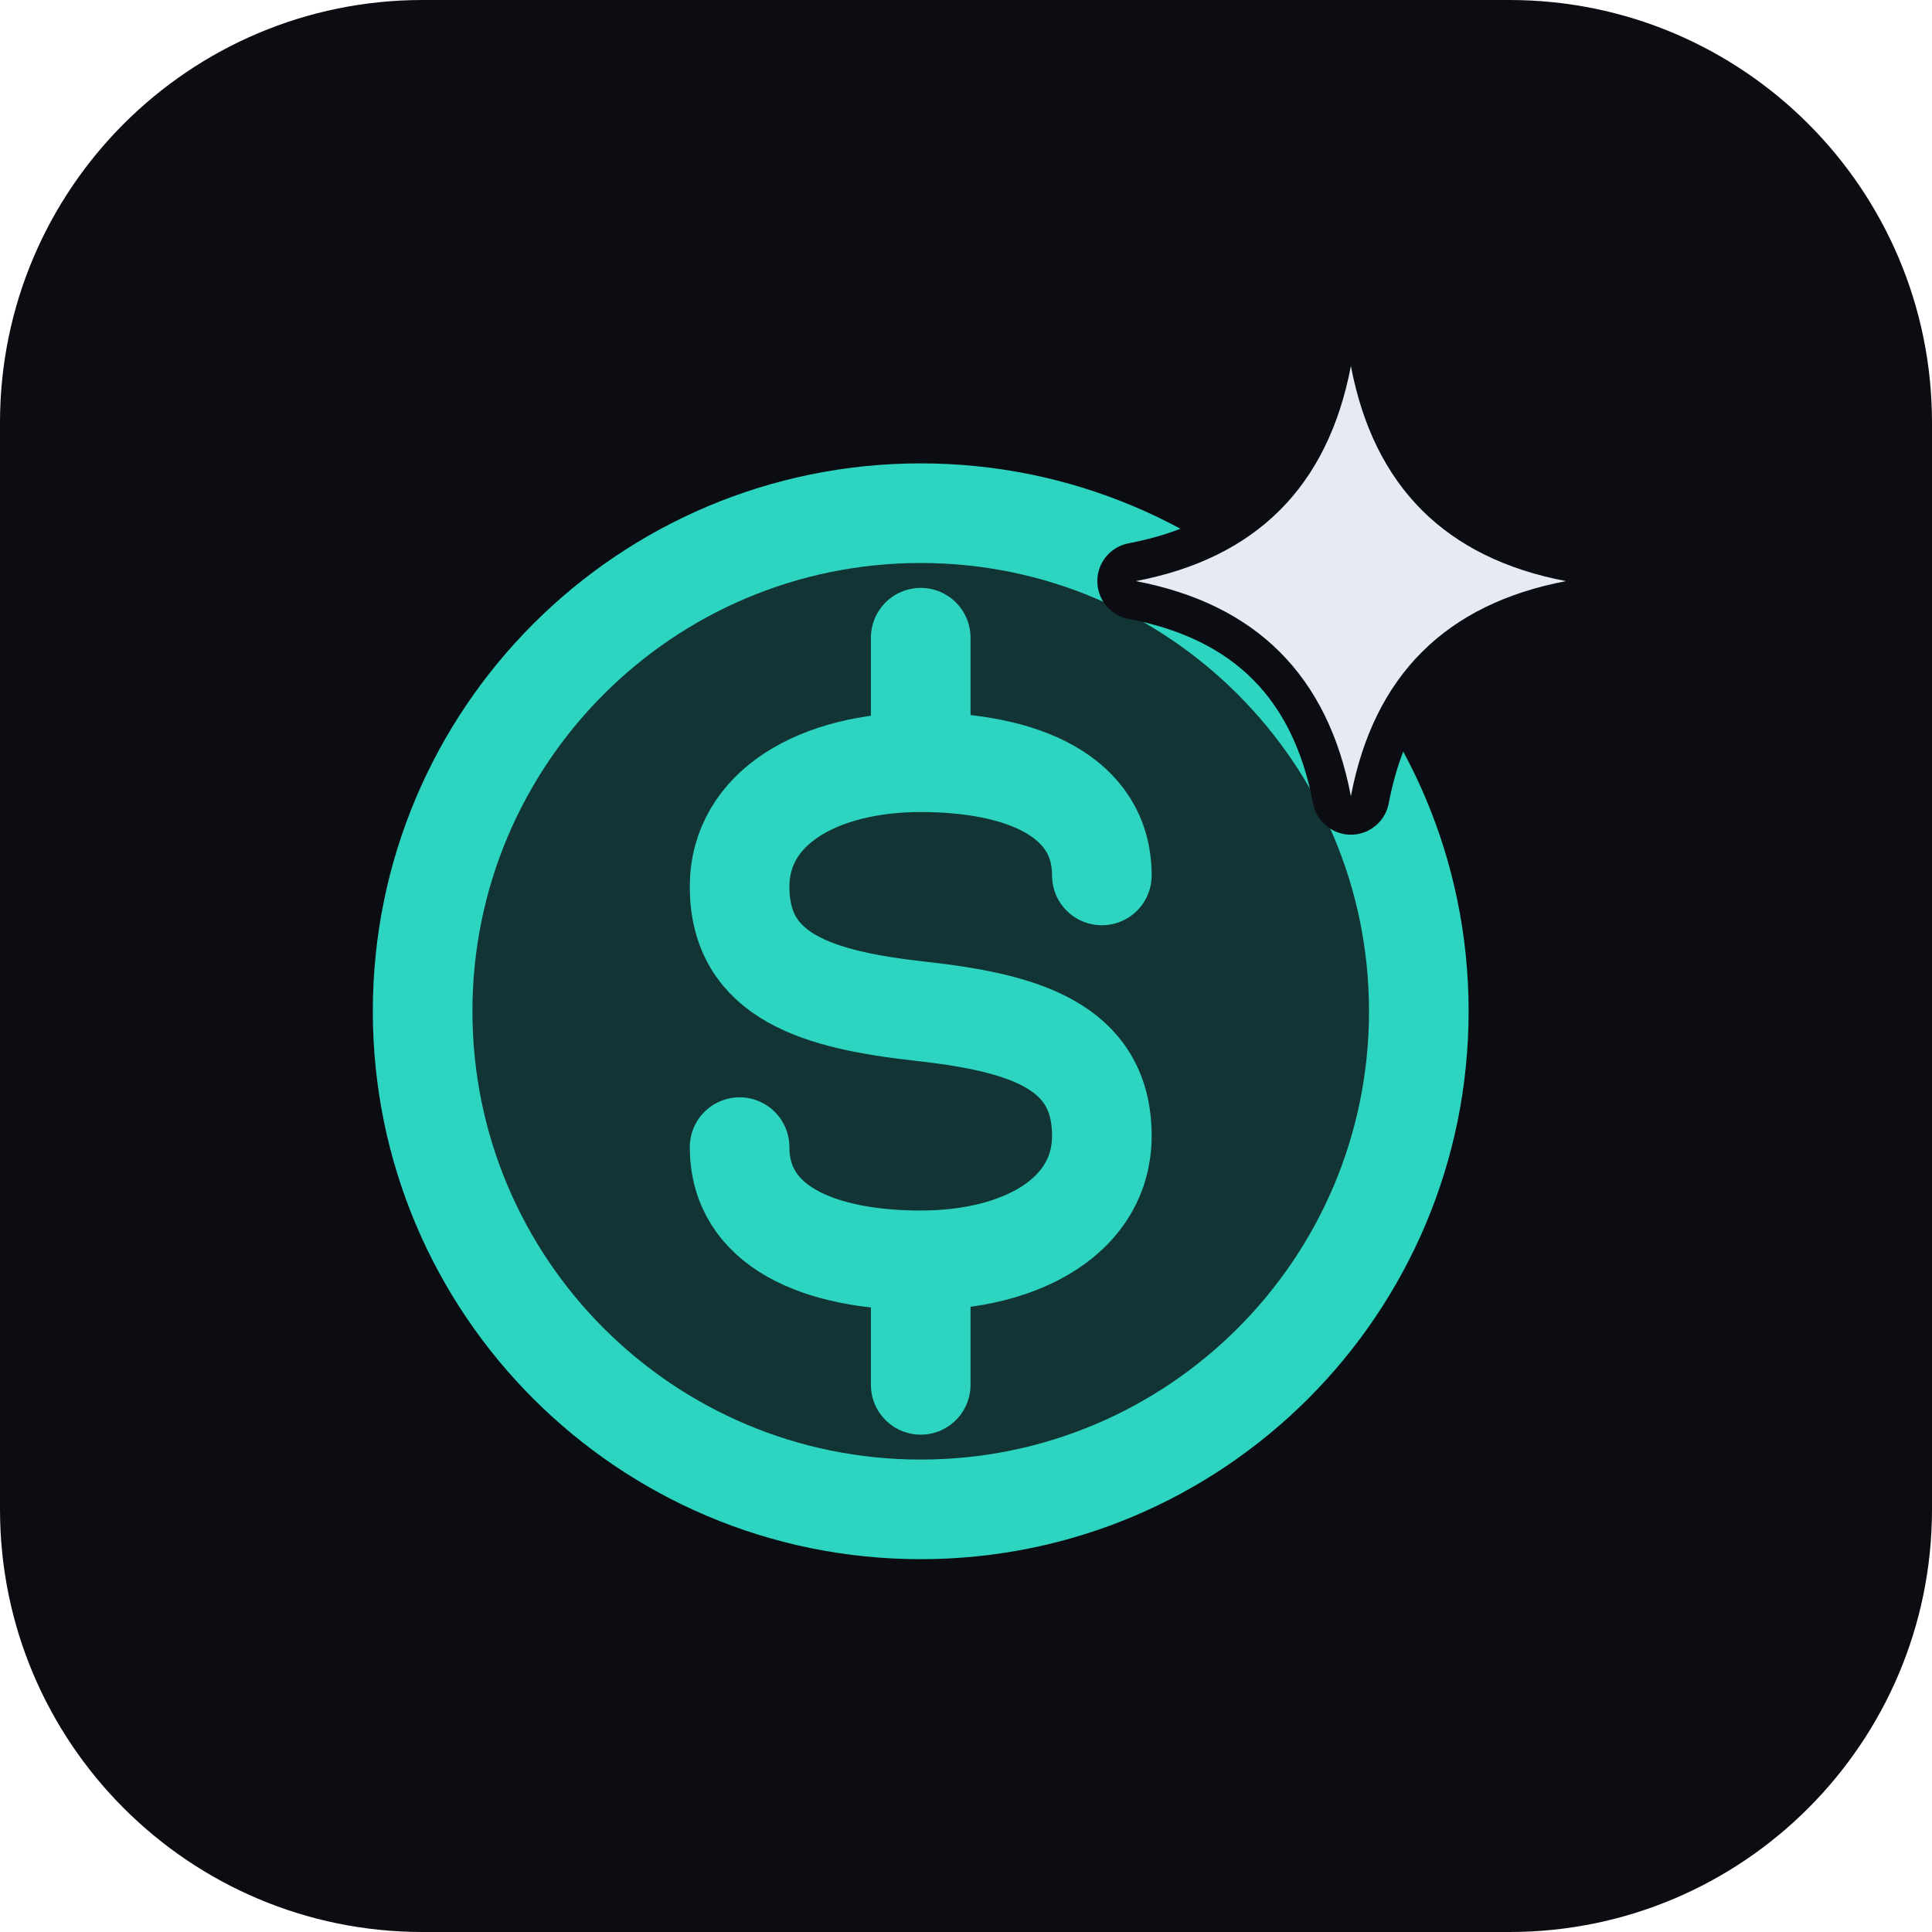
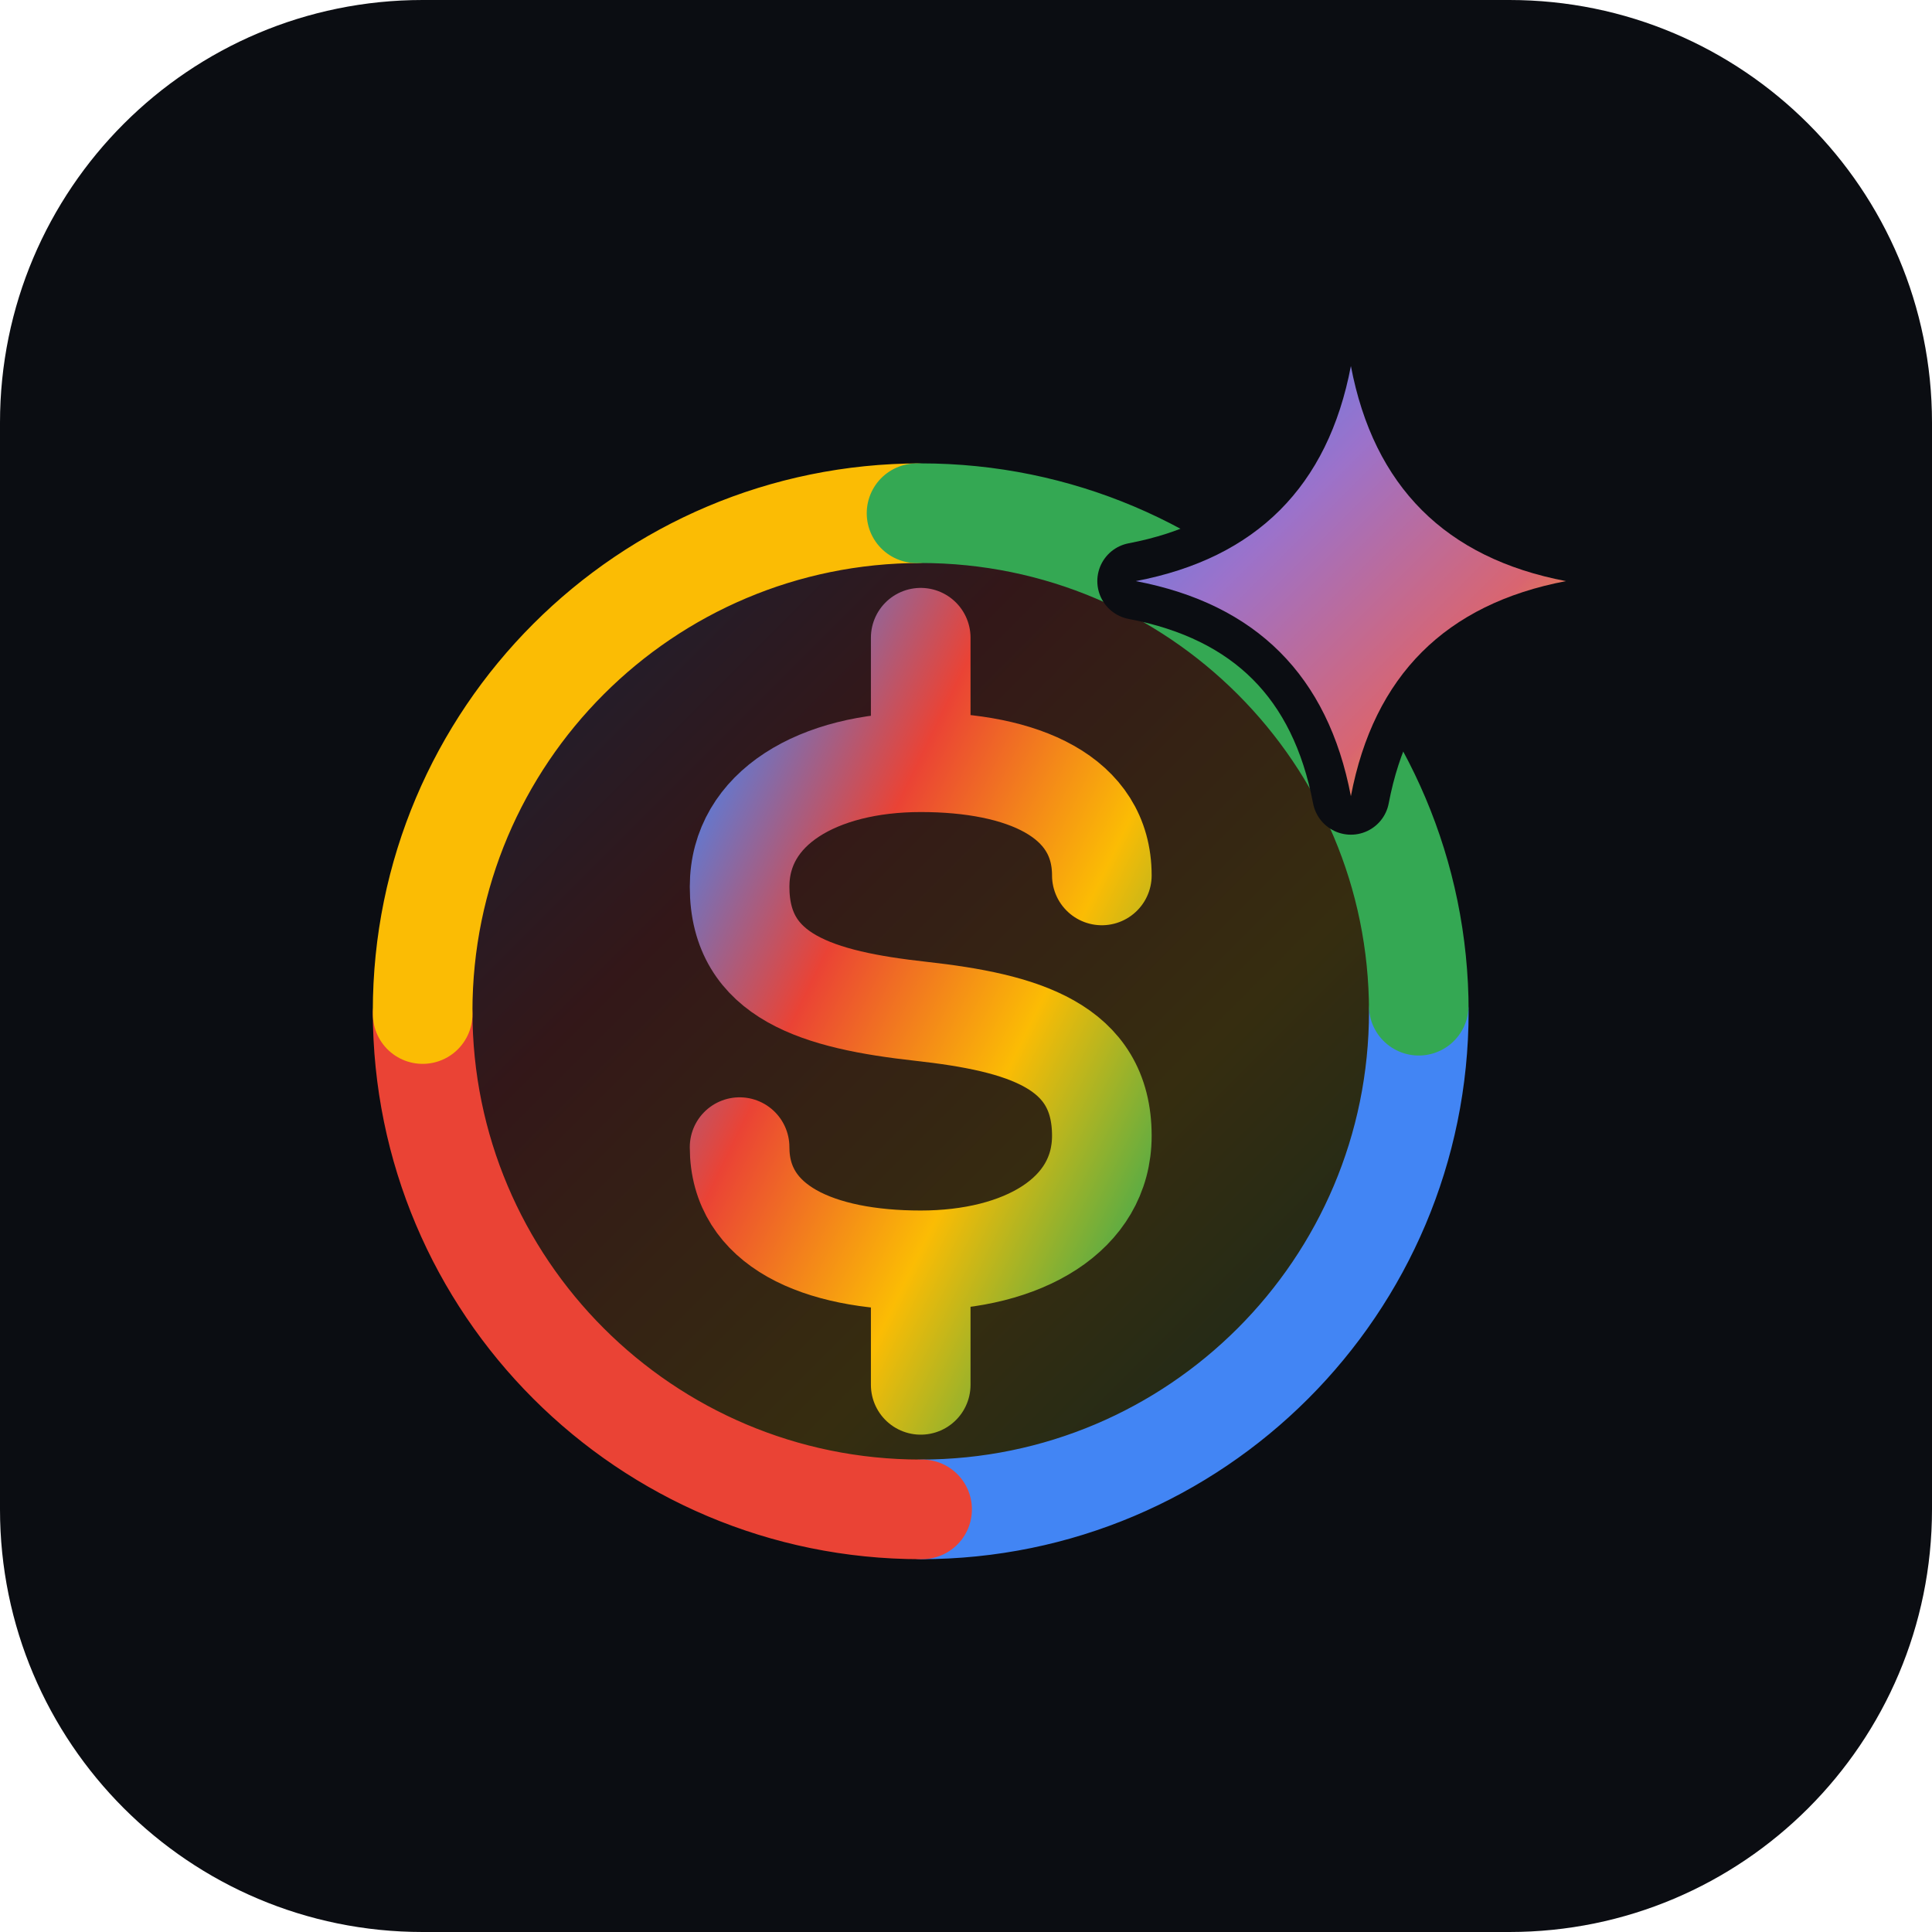
<svg xmlns="http://www.w3.org/2000/svg" viewBox="0 0 512 512" role="img" aria-label="financeai">
-   <style>.corps{fill:none;stroke:#2dd4bf;stroke-width:4.4;stroke-linecap:round;stroke-linejoin:round}.corps.fin{stroke-width:2.6}.corps.big{stroke-width:7.4}.masse{fill:#2dd4bf;fill-opacity:.2;stroke:none}.plein{fill:#2dd4bf;stroke:none}.roue{fill:#0B0D12;stroke:#2dd4bf;stroke-width:4.4}.ia{fill:#E6EAF2;stroke:#0B0D12;stroke-width:3.4;paint-order:stroke;stroke-linejoin:round}.n1{fill:#2dd4bf}.n2{fill:#a3e635}.n3{fill:#f472b6}.n4{fill:#fb923c}.n5{fill:#60a5fa}.n6{fill:#a78bfa}</style>
+   <defs>
+     <linearGradient id="gf-ring" x1="0%" y1="0%" x2="100%" y2="100%">
+       <stop offset="0%" stop-color="#4285f4" />
+       <stop offset="33%" stop-color="#ea4335" />
+       <stop offset="66%" stop-color="#fbbc04" />
+       <stop offset="100%" stop-color="#34a853" />
+     </linearGradient>
+     <linearGradient id="gemini-rainbow" x1="0%" y1="0%" x2="100%" y2="100%">
+       <stop offset="0%" stop-color="#4285f4" />
+       <stop offset="35%" stop-color="#9b72cb" />
+       <stop offset="70%" stop-color="#d96570" />
+       <stop offset="100%" stop-color="#fbbc04" />
+     </linearGradient>
+   </defs>
+   <style>.corps{fill:none;stroke:url(#gf-ring);stroke-width:4.4;stroke-linecap:round;stroke-linejoin:round}.corps.fin{stroke-width:2.6}.corps.big{stroke-width:7.4}.masse{fill:url(#gf-ring);fill-opacity:.18;stroke:none}.plein{fill:#4285f4;stroke:none}.roue{fill:#0B0D12;stroke:url(#gf-ring);stroke-width:4.4}.ia{fill:url(#gemini-rainbow);stroke:#0B0D12;stroke-width:3.4;paint-order:stroke;stroke-linejoin:round}.n1{fill:#2dd4bf}.n2{fill:#34a853}.n3{fill:#ea4335}.n4{fill:#fbbc04}.n5{fill:#4285f4}.n6{fill:#a78bfa}</style>
  <rect width="512" height="512" rx="112" fill="#0B0D12" />
  <g transform="translate(64 64) scale(6)">
    <circle class="masse" cx="30" cy="34" r="22" />
-     <circle class="corps" cx="30" cy="34" r="22" />
+     <circle cx="30" cy="34" r="22" fill="none" stroke="#4285f4" stroke-width="4.4" stroke-dasharray="34.5 103.8" stroke-dashoffset="0" stroke-linecap="round" />
+     <circle cx="30" cy="34" r="22" fill="none" stroke="#ea4335" stroke-width="4.4" stroke-dasharray="34.5 103.8" stroke-dashoffset="-34.5" stroke-linecap="round" />
+     <circle cx="30" cy="34" r="22" fill="none" stroke="#fbbc04" stroke-width="4.4" stroke-dasharray="34.5 103.8" stroke-dashoffset="-69" stroke-linecap="round" />
+     <circle cx="30" cy="34" r="22" fill="none" stroke="#34a853" stroke-width="4.4" stroke-dasharray="34.5 103.8" stroke-dashoffset="-103.5" stroke-linecap="round" />
    <path class="corps" pathLength="1" d="M38 28C38 24.5 34.5 23 30 23C25.5 23 22 25 22 28.5C22 32.5 25.5 33.5 30 34C34.5 34.5 38 35.5 38 39.5C38 43 34.5 45 30 45C25.5 45 22 43.5 22 40M30 17.5V23M30 45V50.5" />
    <path class="ia" d="M49 5.5Q50.52 13.48 58.5 15Q50.52 16.52 49 24.5Q47.48 16.52 39.5 15Q47.48 13.48 49 5.5Z" />
  </g>
</svg>
